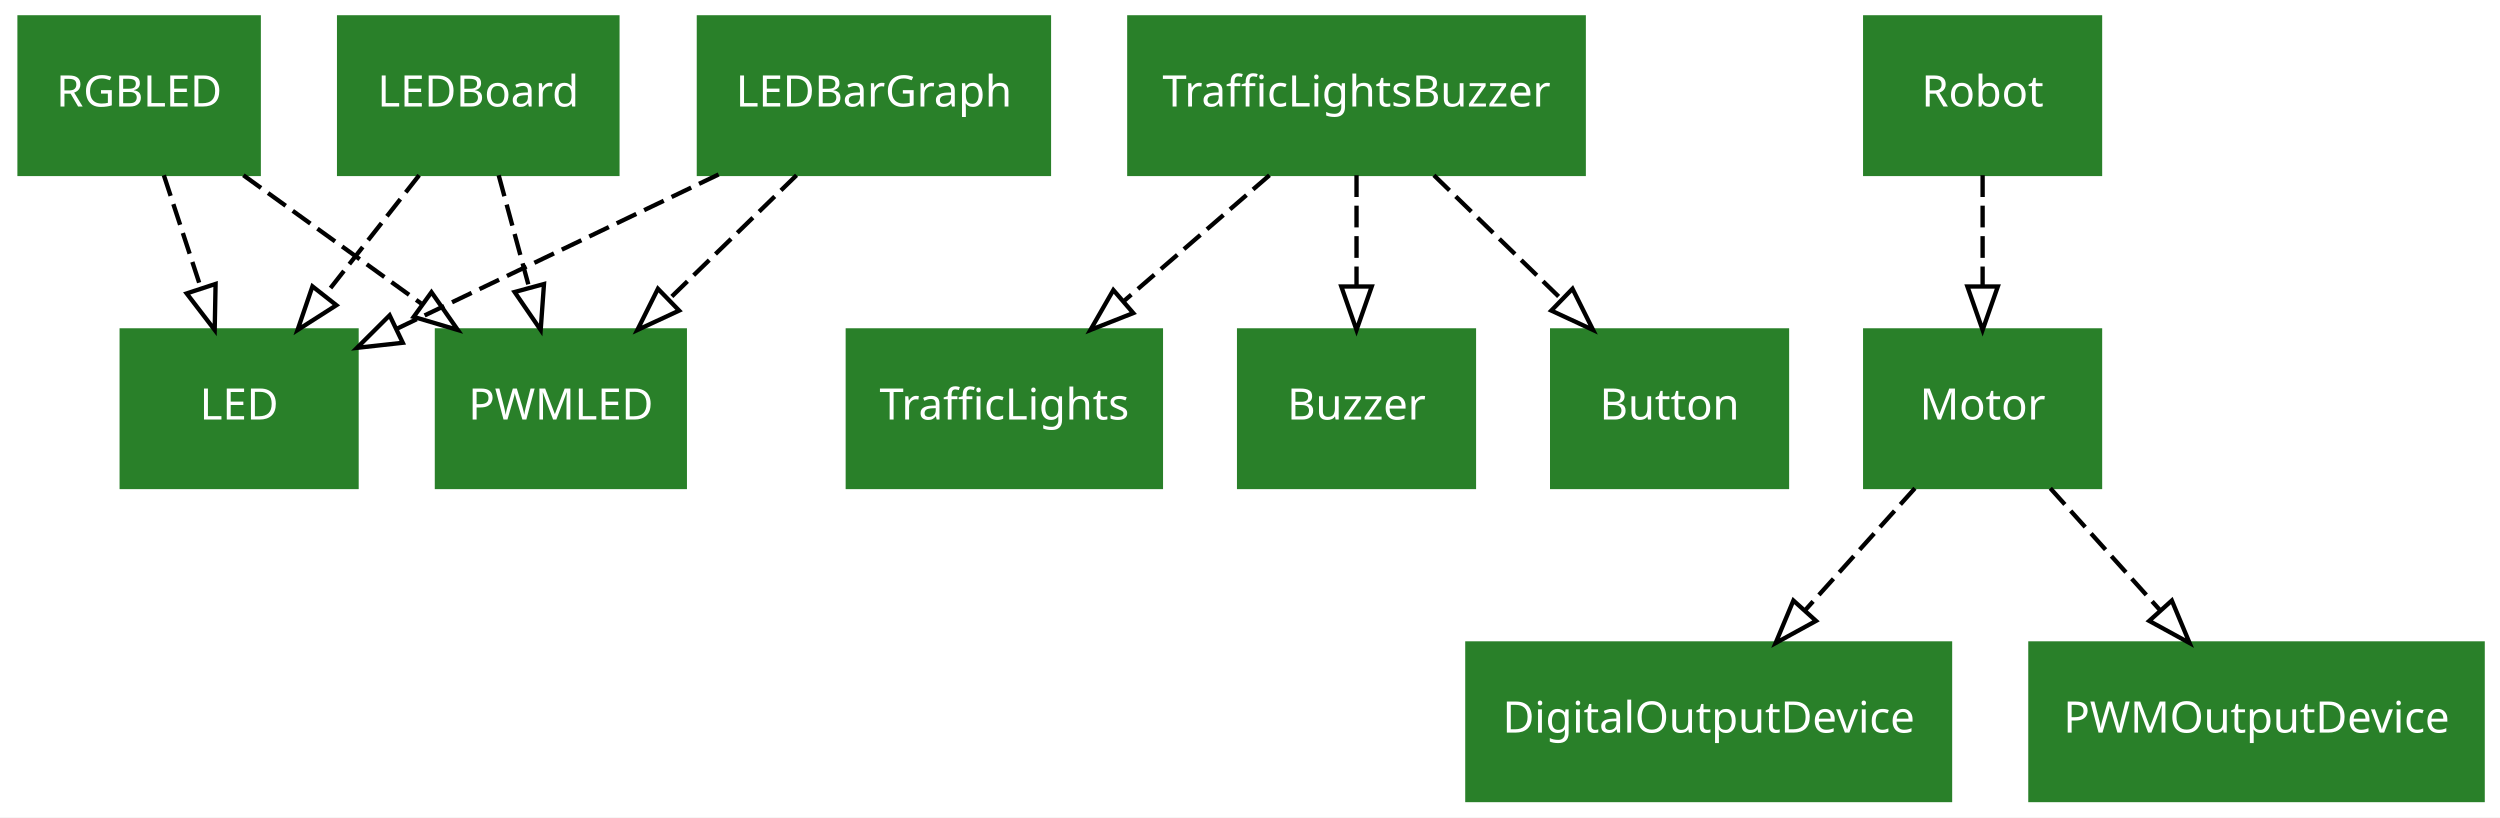
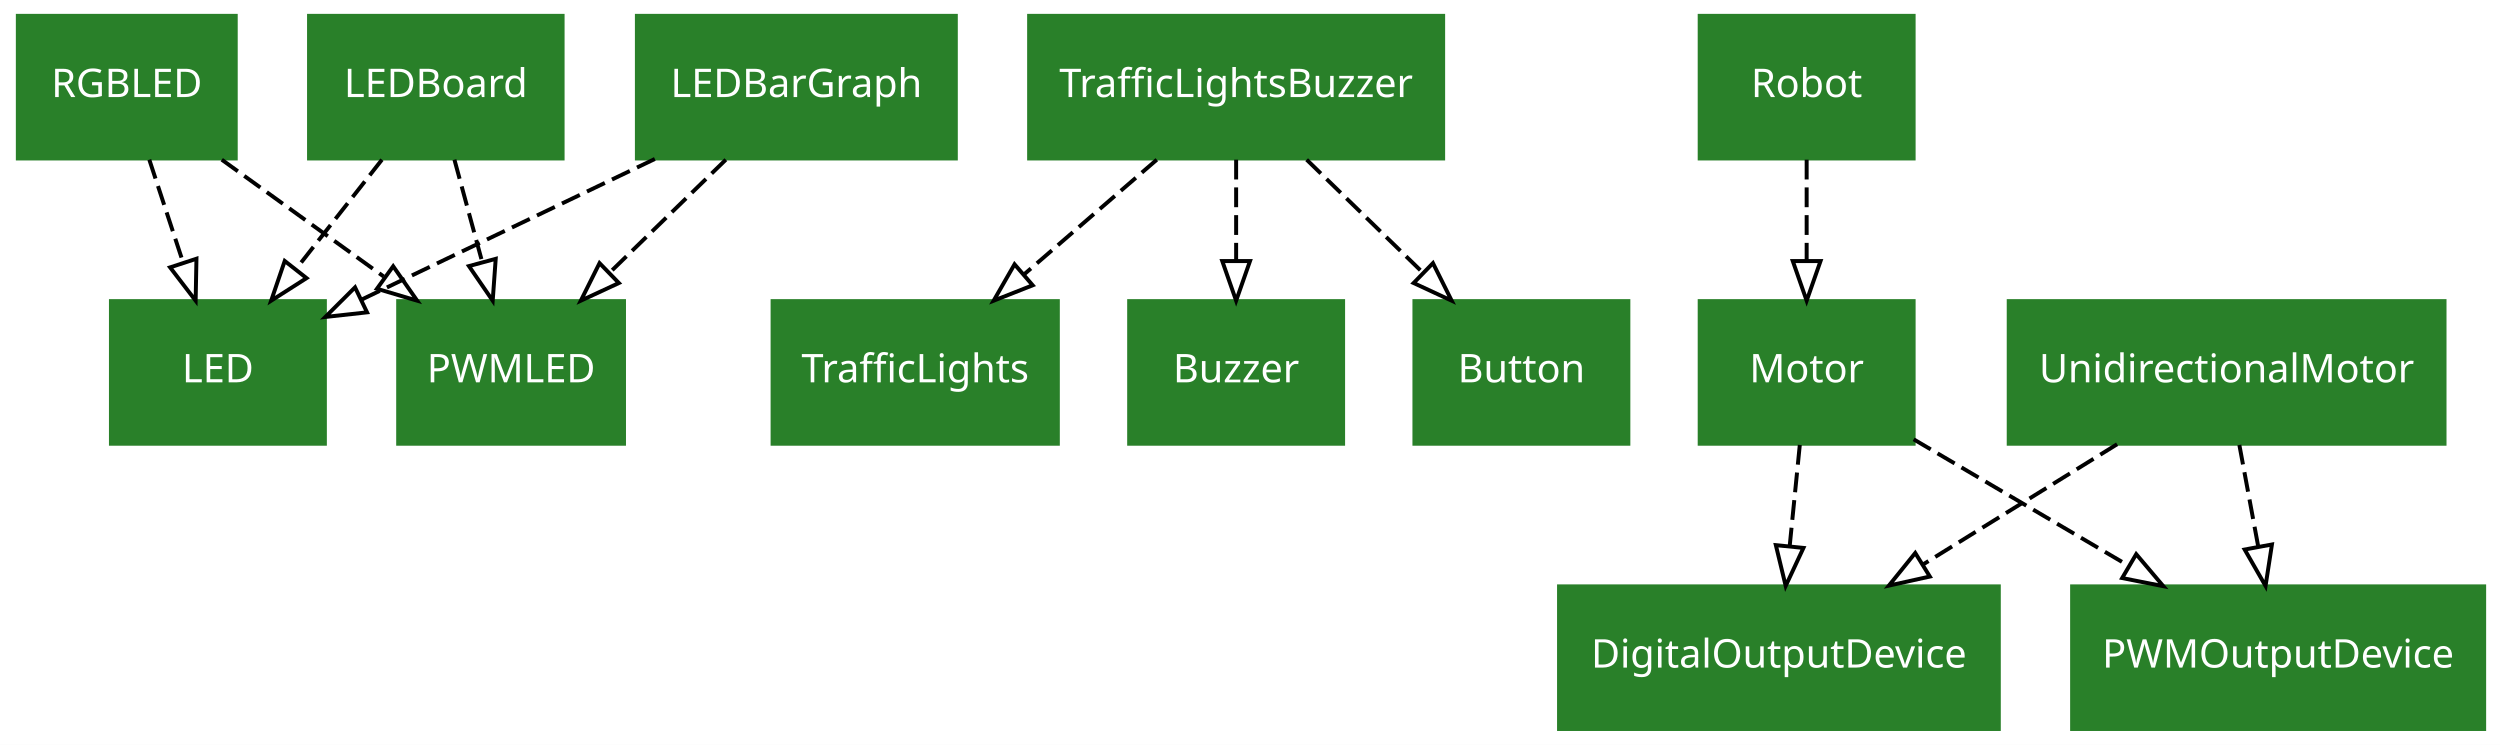
- <svg xmlns="http://www.w3.org/2000/svg" width="575pt" height="188pt" viewBox="0.00 0.00 575.00 188.00">
+ <svg xmlns="http://www.w3.org/2000/svg" width="631pt" height="188pt" viewBox="0.00 0.00 631.00 188.00">
  <g id="graph0" class="graph" transform="scale(1 1) rotate(0) translate(4 184)">
-     <polygon fill="white" stroke="none" points="-4,4 -4,-184 571,-184 571,4 -4,4" />
+     <polygon fill="white" stroke="none" points="-4,4 -4,-184 627,-184 627,4 -4,4" />
    <g id="node1" class="node">
      <polygon fill="#298029" stroke="#298029" points="55.5,-180 0.5,-180 0.5,-144 55.5,-144 55.5,-180" />
      <text text-anchor="middle" x="28" y="-159.5" font-family="Sans" font-size="10.00" fill="#ffffff">RGBLED</text>
    </g>
    <g id="node2" class="node">
      <polygon fill="#298029" stroke="#298029" points="78,-108 24,-108 24,-72 78,-72 78,-108" />
      <text text-anchor="middle" x="51" y="-87.5" font-family="Sans" font-size="10.00" fill="#ffffff">LED</text>
    </g>
    <g id="edge1" class="edge">
      <path fill="none" stroke="black" stroke-dasharray="5,2" d="M33.685,-143.697C36.248,-135.898 39.333,-126.509 42.185,-117.829" />
      <polygon fill="none" stroke="black" points="45.584,-118.697 45.38,-108.104 38.933,-116.512 45.584,-118.697" />
    </g>
    <g id="node3" class="node">
      <polygon fill="#298029" stroke="#298029" points="153.5,-108 96.5,-108 96.5,-72 153.5,-72 153.5,-108" />
      <text text-anchor="middle" x="125" y="-87.5" font-family="Sans" font-size="10.00" fill="#ffffff">PWMLED</text>
    </g>
    <g id="edge2" class="edge">
      <path fill="none" stroke="black" stroke-dasharray="5,2" d="M51.977,-143.697C64.311,-134.796 79.516,-123.823 92.853,-114.199" />
      <polygon fill="none" stroke="black" points="95.237,-116.794 101.298,-108.104 91.141,-111.118 95.237,-116.794" />
    </g>
    <g id="node4" class="node">
      <polygon fill="#298029" stroke="#298029" points="138,-180 74,-180 74,-144 138,-144 138,-180" />
      <text text-anchor="middle" x="106" y="-159.5" font-family="Sans" font-size="10.00" fill="#ffffff">LEDBoard</text>
    </g>
    <g id="edge3" class="edge">
      <path fill="none" stroke="black" stroke-dasharray="5,2" d="M92.404,-143.697C85.877,-135.389 77.932,-125.277 70.753,-116.141" />
      <polygon fill="none" stroke="black" points="73.37,-113.805 64.439,-108.104 67.865,-118.13 73.37,-113.805" />
    </g>
    <g id="edge4" class="edge">
      <path fill="none" stroke="black" stroke-dasharray="5,2" d="M110.697,-143.697C112.813,-135.898 115.362,-126.509 117.718,-117.829" />
      <polygon fill="none" stroke="black" points="121.116,-118.672 120.357,-108.104 114.36,-116.838 121.116,-118.672" />
    </g>
    <g id="node5" class="node">
      <polygon fill="#298029" stroke="#298029" points="237.25,-180 156.75,-180 156.75,-144 237.25,-144 237.25,-180" />
      <text text-anchor="middle" x="197" y="-159.5" font-family="Sans" font-size="10.00" fill="#ffffff">LEDBarGraph</text>
    </g>
    <g id="edge5" class="edge">
      <path fill="none" stroke="black" stroke-dasharray="5,2" d="M161.284,-143.876C138.829,-133.11 109.939,-119.258 87.361,-108.433" />
      <polygon fill="none" stroke="black" points="88.639,-105.165 78.109,-103.997 85.613,-111.477 88.639,-105.165" />
    </g>
    <g id="edge6" class="edge">
      <path fill="none" stroke="black" stroke-dasharray="5,2" d="M179.202,-143.697C170.396,-135.135 159.618,-124.656 149.999,-115.304" />
      <polygon fill="none" stroke="black" points="152.203,-112.566 142.593,-108.104 147.323,-117.585 152.203,-112.566" />
    </g>
    <g id="node6" class="node">
      <polygon fill="#298029" stroke="#298029" points="360.25,-180 255.75,-180 255.75,-144 360.25,-144 360.25,-180" />
      <text text-anchor="middle" x="308" y="-159.5" font-family="Sans" font-size="10.00" fill="#ffffff">TrafficLightsBuzzer</text>
    </g>
    <g id="node7" class="node">
      <polygon fill="#298029" stroke="#298029" points="263,-108 191,-108 191,-72 263,-72 263,-108" />
      <text text-anchor="middle" x="227" y="-87.5" font-family="Sans" font-size="10.00" fill="#ffffff">TrafficLights</text>
    </g>
    <g id="edge7" class="edge">
      <path fill="none" stroke="black" stroke-dasharray="5,2" d="M287.978,-143.697C277.874,-134.965 265.464,-124.24 254.482,-114.75" />
      <polygon fill="none" stroke="black" points="256.647,-111.995 246.792,-108.104 252.07,-117.291 256.647,-111.995" />
    </g>
    <g id="node8" class="node">
      <polygon fill="#298029" stroke="#298029" points="335,-108 281,-108 281,-72 335,-72 335,-108" />
      <text text-anchor="middle" x="308" y="-87.5" font-family="Sans" font-size="10.00" fill="#ffffff">Buzzer</text>
    </g>
    <g id="edge8" class="edge">
      <path fill="none" stroke="black" stroke-dasharray="5,2" d="M308,-143.697C308,-135.983 308,-126.712 308,-118.112" />
      <polygon fill="none" stroke="black" points="311.5,-118.104 308,-108.104 304.5,-118.104 311.5,-118.104" />
    </g>
    <g id="node9" class="node">
      <polygon fill="#298029" stroke="#298029" points="407,-108 353,-108 353,-72 407,-72 407,-108" />
      <text text-anchor="middle" x="380" y="-87.5" font-family="Sans" font-size="10.00" fill="#ffffff">Button</text>
    </g>
    <g id="edge9" class="edge">
      <path fill="none" stroke="black" stroke-dasharray="5,2" d="M325.798,-143.697C334.604,-135.135 345.382,-124.656 355.001,-115.304" />
      <polygon fill="none" stroke="black" points="357.677,-117.585 362.407,-108.104 352.797,-112.566 357.677,-117.585" />
    </g>
    <g id="node10" class="node">
      <polygon fill="#298029" stroke="#298029" points="479,-180 425,-180 425,-144 479,-144 479,-180" />
      <text text-anchor="middle" x="452" y="-159.5" font-family="Sans" font-size="10.00" fill="#ffffff">Robot</text>
    </g>
    <g id="node11" class="node">
      <polygon fill="#298029" stroke="#298029" points="479,-108 425,-108 425,-72 479,-72 479,-108" />
      <text text-anchor="middle" x="452" y="-87.5" font-family="Sans" font-size="10.00" fill="#ffffff">Motor</text>
    </g>
    <g id="edge10" class="edge">
      <path fill="none" stroke="black" stroke-dasharray="5,2" d="M452,-143.697C452,-135.983 452,-126.712 452,-118.112" />
      <polygon fill="none" stroke="black" points="455.5,-118.104 452,-108.104 448.5,-118.104 455.5,-118.104" />
    </g>
    <g id="node12" class="node">
-       <polygon fill="#298029" stroke="#298029" points="444.5,-36 333.5,-36 333.5,-0 444.5,-0 444.5,-36" />
-       <text text-anchor="middle" x="389" y="-15.5" font-family="Sans" font-size="10.00" fill="#ffffff">DigitalOutputDevice</text>
+       <polygon fill="#298029" stroke="#298029" points="500.5,-36 389.5,-36 389.5,-0 500.5,-0 500.5,-36" />
+       <text text-anchor="middle" x="445" y="-15.5" font-family="Sans" font-size="10.00" fill="#ffffff">DigitalOutputDevice</text>
    </g>
    <g id="edge11" class="edge">
-       <path fill="none" stroke="black" stroke-dasharray="5,2" d="M436.427,-71.697C428.798,-63.22 419.477,-52.864 411.124,-43.583" />
-       <polygon fill="none" stroke="black" points="413.685,-41.196 404.394,-36.104 408.482,-45.879 413.685,-41.196" />
+       <path fill="none" stroke="black" stroke-dasharray="5,2" d="M450.27,-71.697C449.498,-63.983 448.571,-54.712 447.711,-46.112" />
+       <polygon fill="none" stroke="black" points="451.188,-45.706 446.71,-36.104 444.223,-46.403 451.188,-45.706" />
    </g>
    <g id="node13" class="node">
-       <polygon fill="#298029" stroke="#298029" points="567,-36 463,-36 463,-0 567,-0 567,-36" />
-       <text text-anchor="middle" x="515" y="-15.5" font-family="Sans" font-size="10.00" fill="#ffffff">PWMOutputDevice</text>
+       <polygon fill="#298029" stroke="#298029" points="623,-36 519,-36 519,-0 623,-0 623,-36" />
+       <text text-anchor="middle" x="571" y="-15.5" font-family="Sans" font-size="10.00" fill="#ffffff">PWMOutputDevice</text>
    </g>
    <g id="edge12" class="edge">
-       <path fill="none" stroke="black" stroke-dasharray="5,2" d="M467.573,-71.697C475.202,-63.22 484.523,-52.864 492.876,-43.583" />
-       <polygon fill="none" stroke="black" points="495.518,-45.879 499.606,-36.104 490.315,-41.196 495.518,-45.879" />
+       <path fill="none" stroke="black" stroke-dasharray="5,2" d="M479.003,-73.116C495.003,-63.704 515.526,-51.632 533.127,-41.278" />
+       <polygon fill="none" stroke="black" points="535.18,-44.131 542.025,-36.044 531.631,-38.098 535.18,-44.131" />
+     </g>
+     <g id="node14" class="node">
+       <polygon fill="#298029" stroke="#298029" points="613,-108 503,-108 503,-72 613,-72 613,-108" />
+       <text text-anchor="middle" x="558" y="-87.5" font-family="Sans" font-size="10.00" fill="#ffffff">UnidirectionalMotor</text>
+     </g>
+     <g id="edge13" class="edge">
+       <path fill="none" stroke="black" stroke-dasharray="5,2" d="M530.357,-71.876C515.582,-62.724 497.209,-51.342 481.297,-41.485" />
+       <polygon fill="none" stroke="black" points="483.093,-38.481 472.749,-36.19 479.407,-44.431 483.093,-38.481" />
+     </g>
+     <g id="edge14" class="edge">
+       <path fill="none" stroke="black" stroke-dasharray="5,2" d="M561.213,-71.697C562.646,-63.983 564.368,-54.712 565.965,-46.112" />
+       <polygon fill="none" stroke="black" points="569.439,-46.575 567.823,-36.104 562.556,-45.297 569.439,-46.575" />
    </g>
  </g>
</svg>
